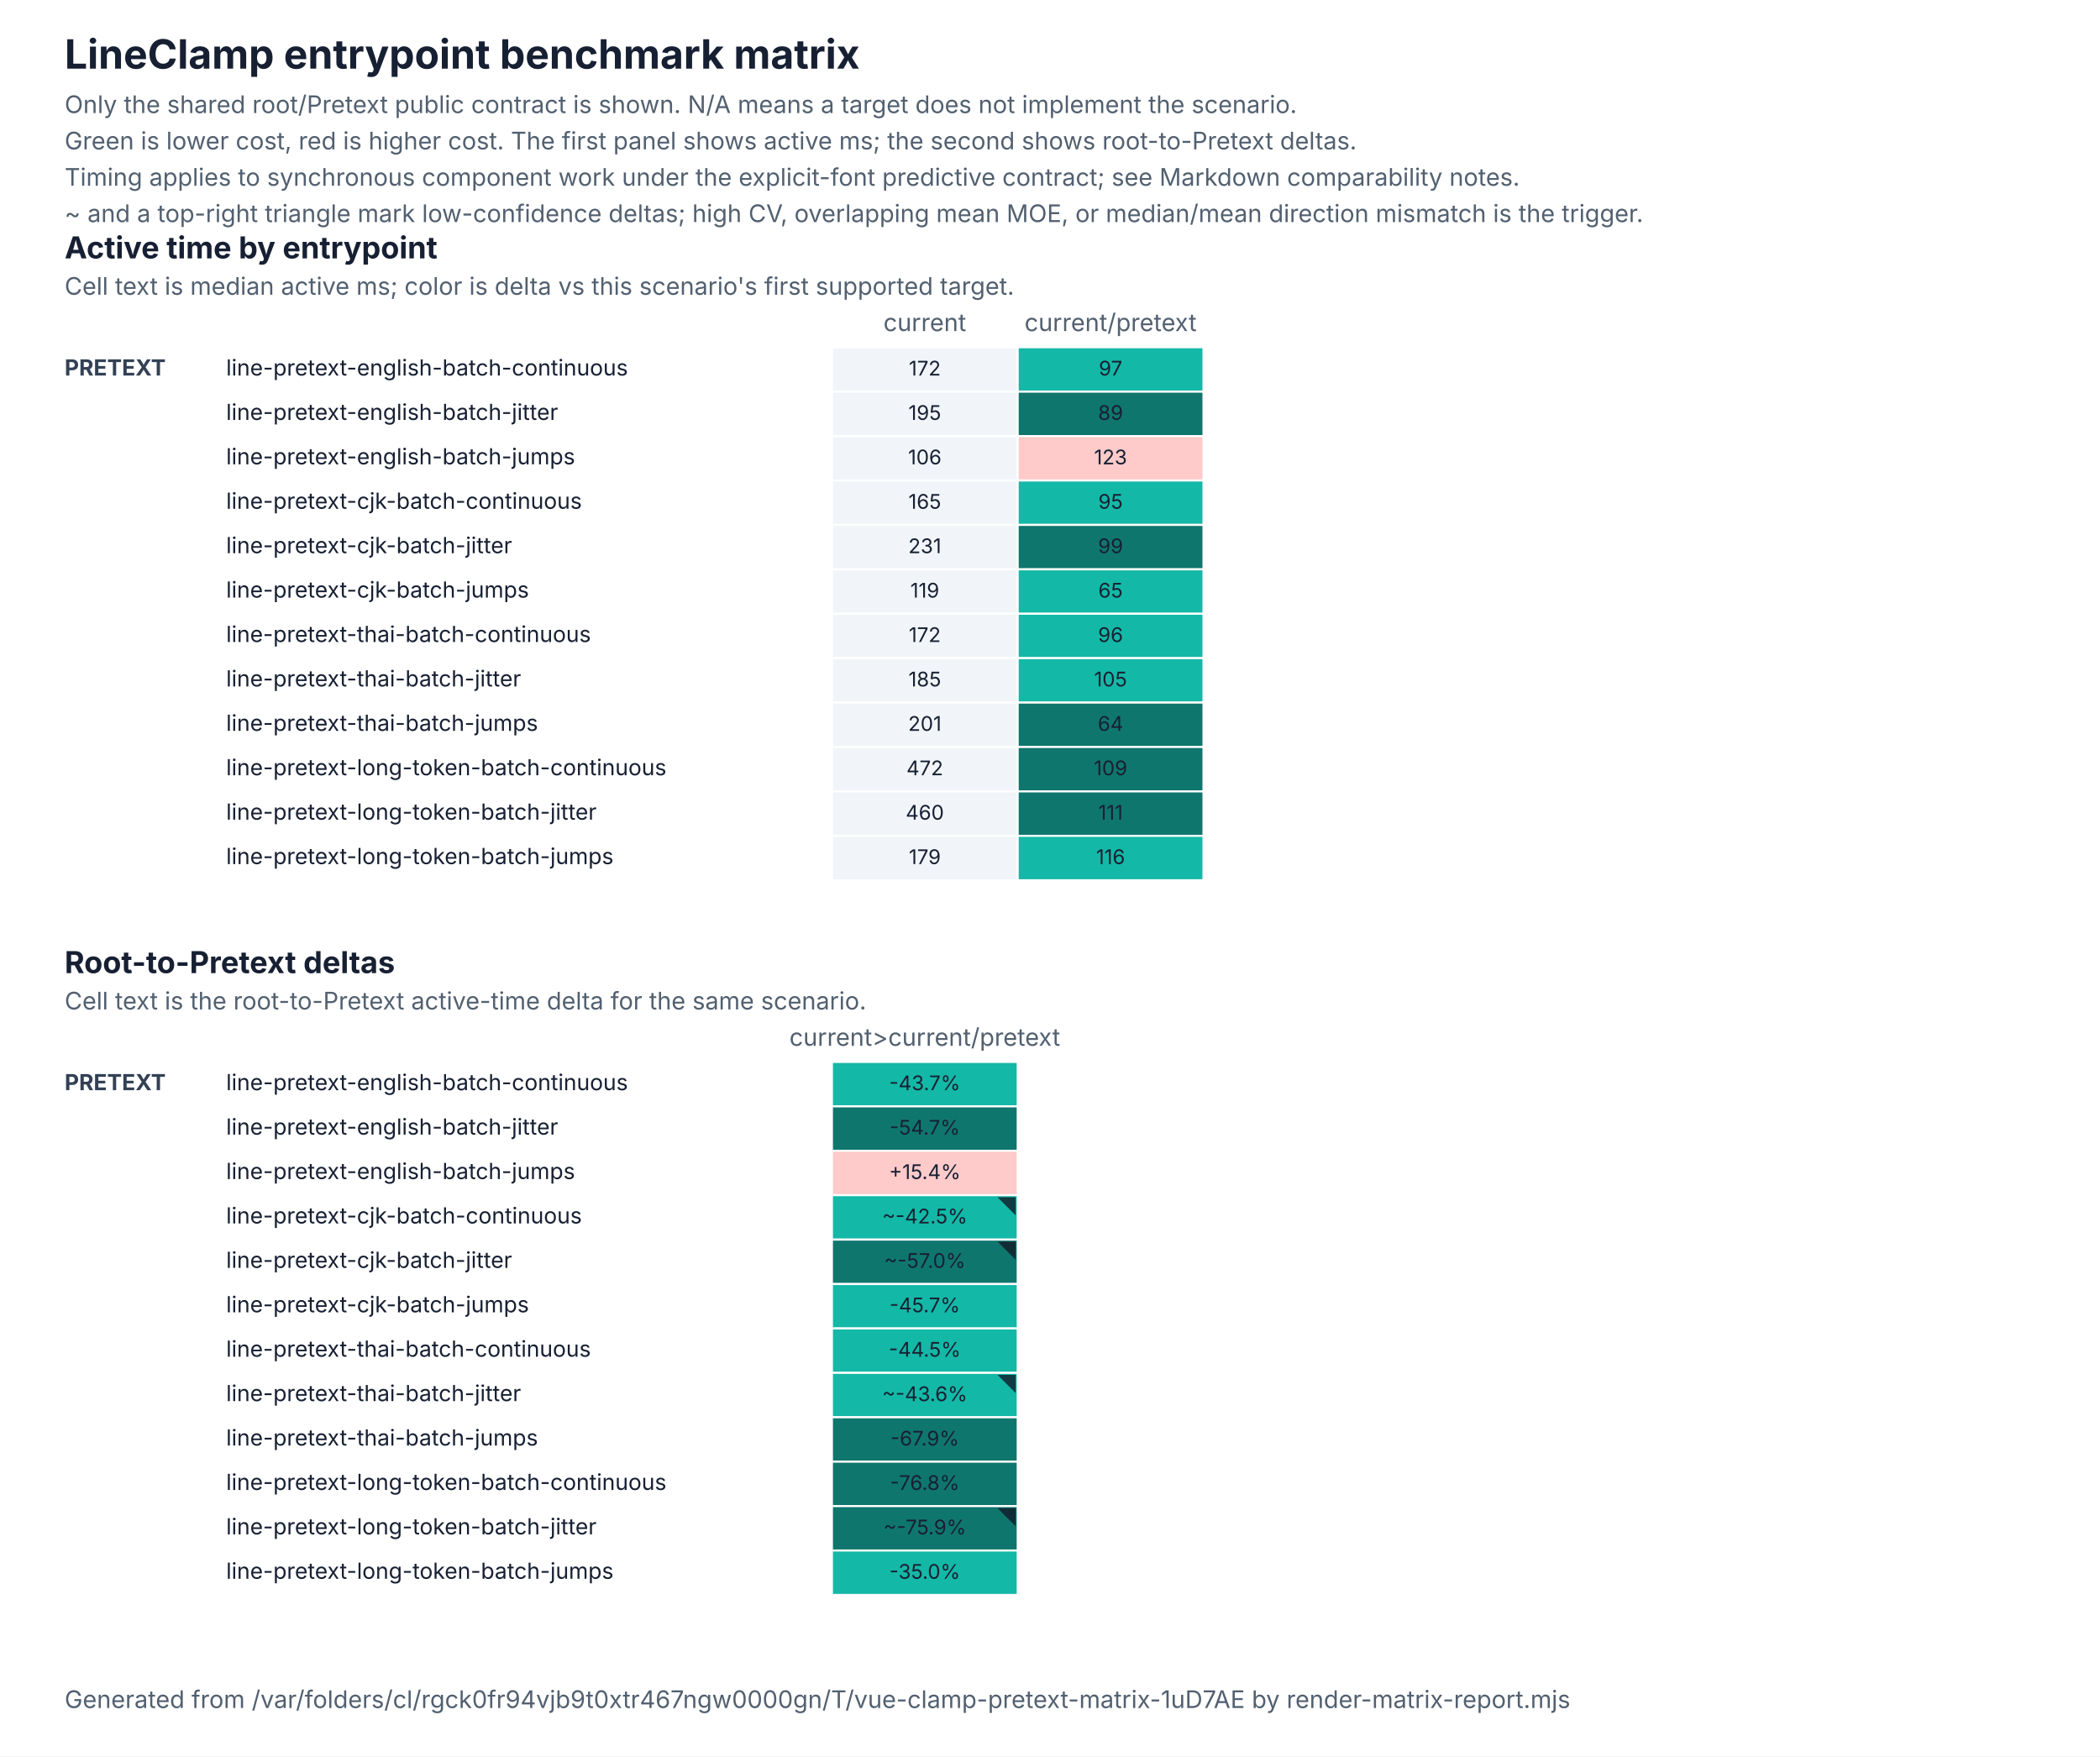
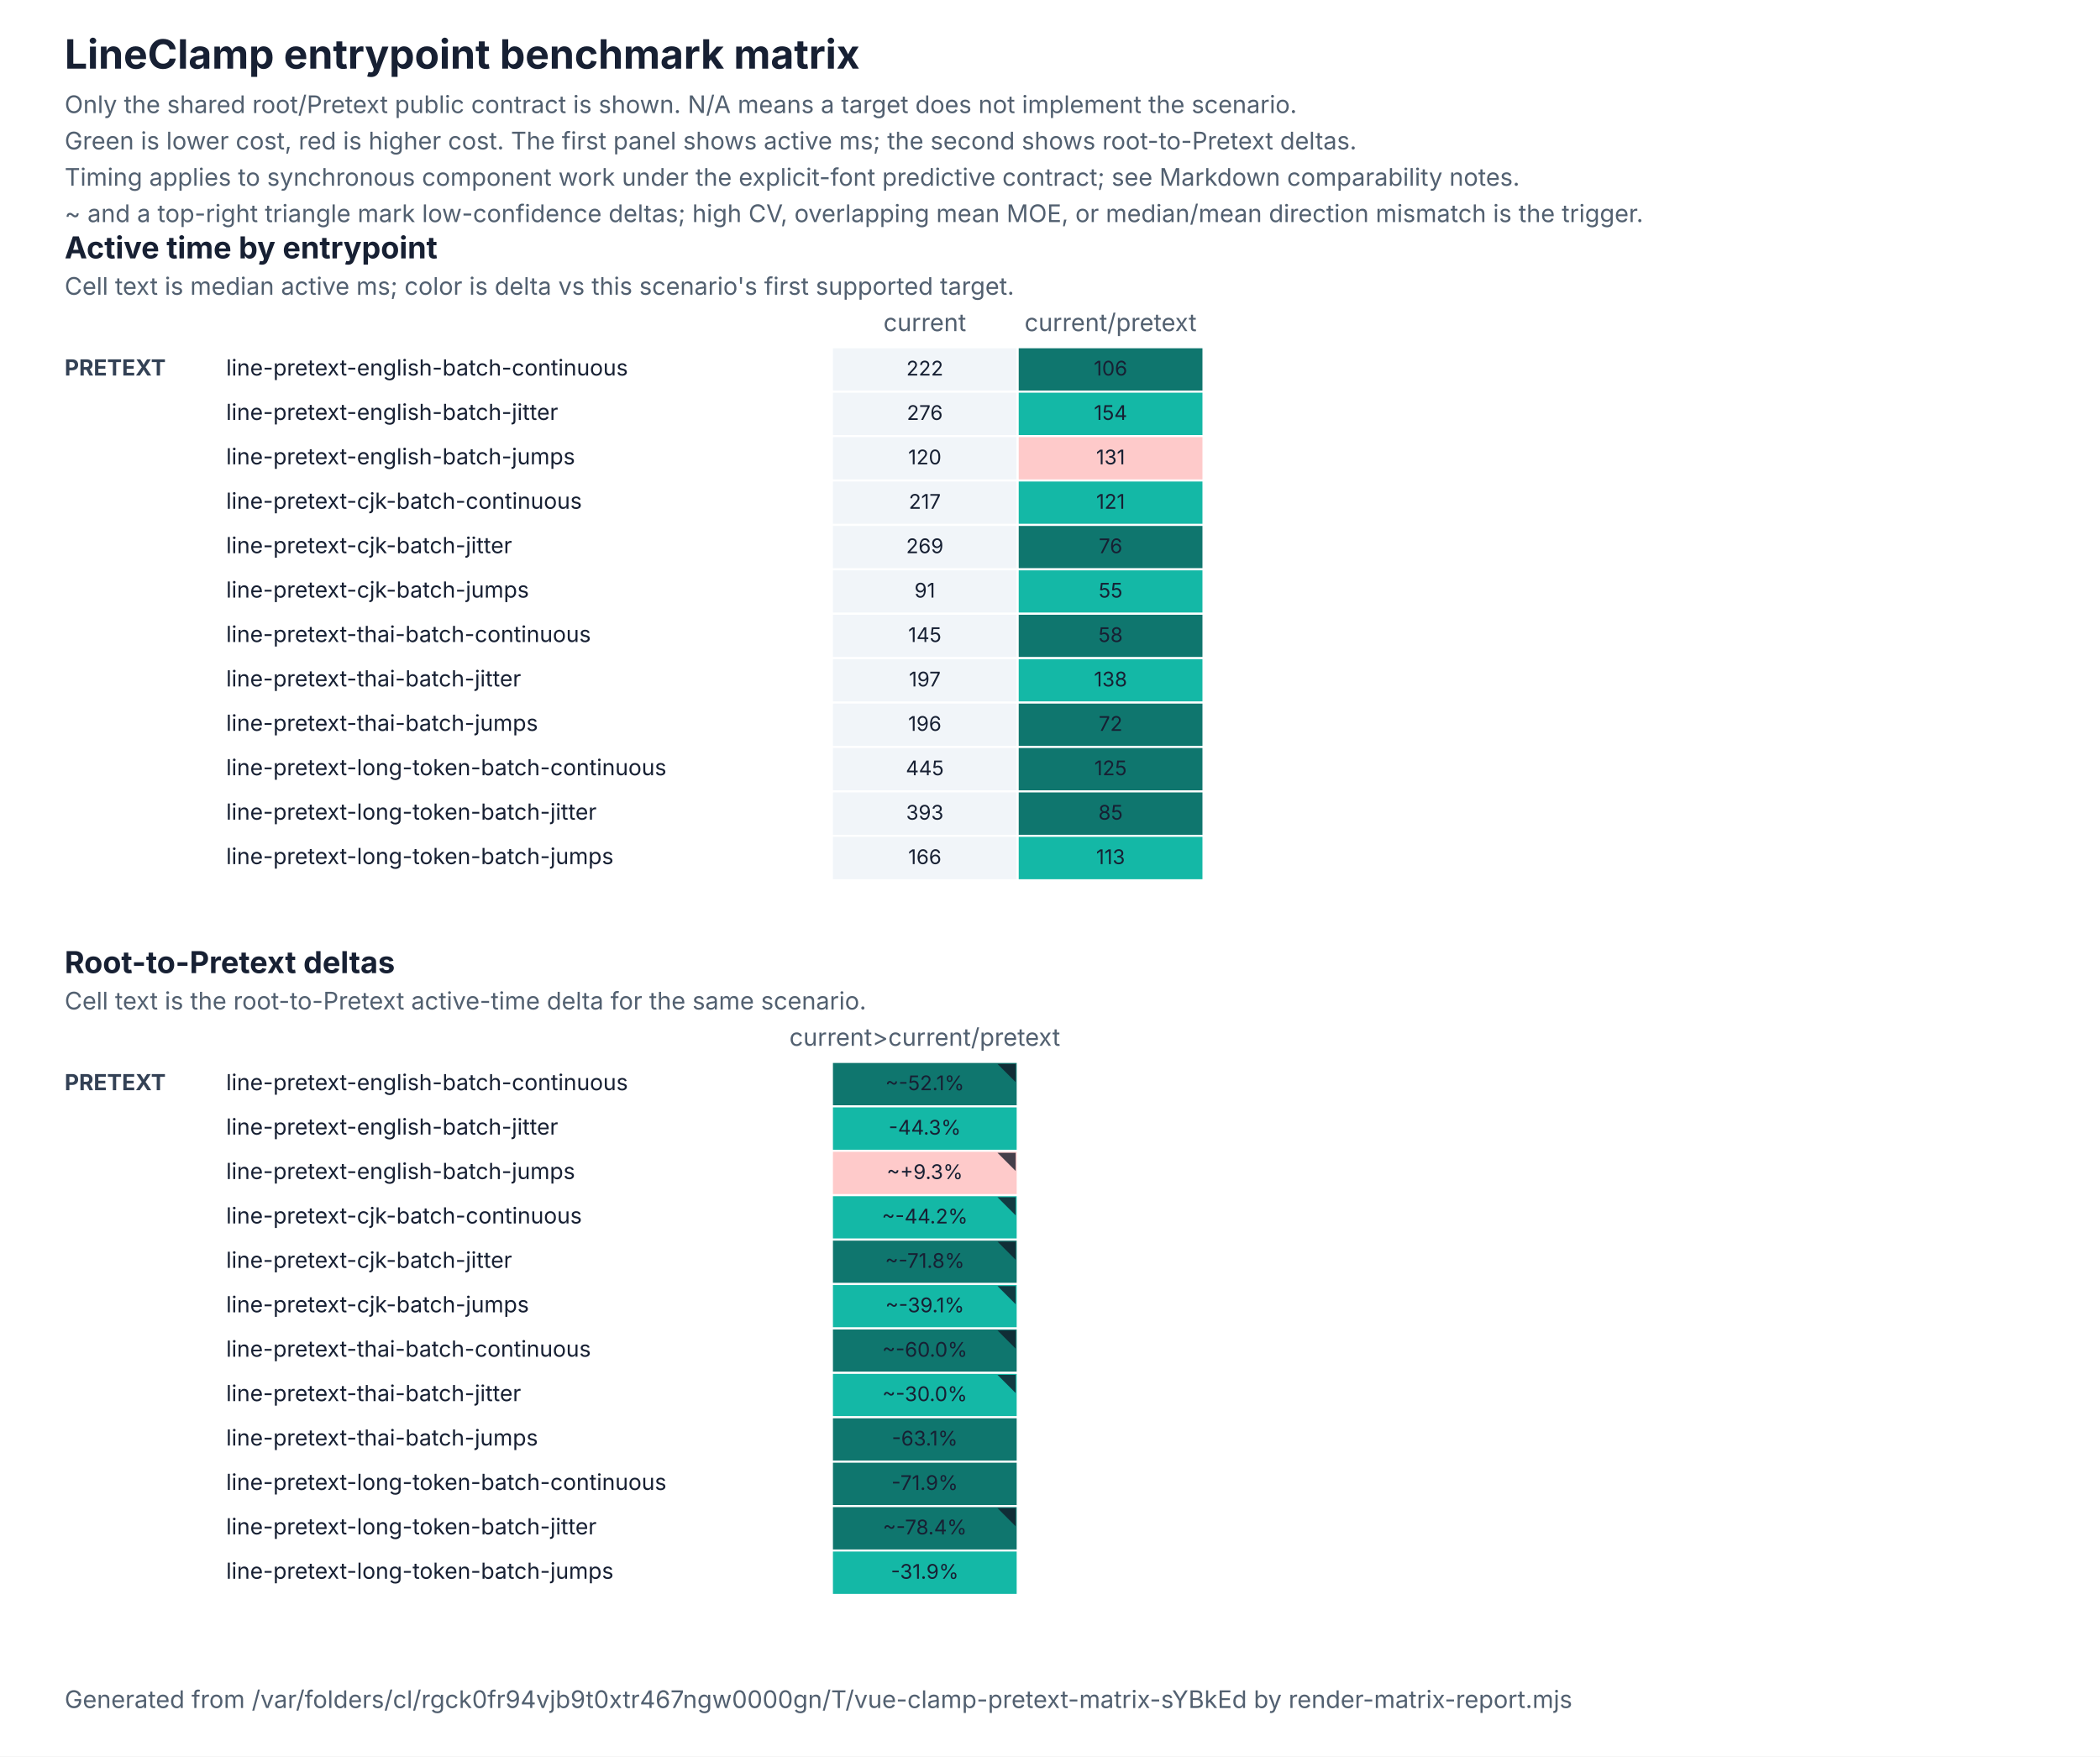
<svg xmlns="http://www.w3.org/2000/svg" width="1040" height="870" viewBox="0 0 1040 870" role="img" aria-labelledby="title desc">
  <style>
text{font-family:-apple-system,BlinkMacSystemFont,"Segoe UI",sans-serif;fill:#172033}.title{font-size:20px;font-weight:700}.panelTitle{font-size:15px;font-weight:700}.axis{font-size:12px;fill:#526070}.scenario{font-size:11px}.cellValue{font-size:10px}.cell{stroke:#fff;stroke-width:1}.group{font-size:11px;font-weight:700;fill:#334155}
</style>
  <rect width="100%" height="100%" fill="#ffffff" />
  <text class="title" x="32" y="34">LineClamp entrypoint benchmark matrix</text>
  <text class="axis" x="32" y="56">Only the shared root/Pretext public contract is shown. N/A means a target does not implement the scenario.</text>
  <text class="axis" x="32" y="74">Green is lower cost, red is higher cost. The first panel shows active ms; the second shows root-to-Pretext deltas.</text>
  <text class="axis" x="32" y="92">Timing applies to synchronous component work under the explicit-font predictive contract; see Markdown comparability notes.</text>
  <text class="axis" x="32" y="110">~ and a top-right triangle mark low-confidence deltas; high CV, overlapping mean MOE, or median/mean direction mismatch is the trigger.</text>
  <text class="panelTitle" x="32" y="128">Active time by entrypoint</text>
  <text class="axis" x="32" y="146">Cell text is median active ms; color is delta vs this scenario's first supported target.</text>
  <text class="axis" x="458" y="164" text-anchor="middle">current</text>
  <text class="axis" x="550" y="164" text-anchor="middle">current/pretext</text>
  <text class="group" x="32" y="186">PRETEXT</text>
  <text class="scenario" x="112" y="186">line-pretext-english-batch-continuous</text>
  <rect class="cell" x="412" y="172" width="92" height="22" fill="#f1f5f9" />
-   <text class="cellValue" x="458" y="186" text-anchor="middle">172</text>
-   <rect class="cell" x="504" y="172" width="92" height="22" fill="#14b8a6" />
-   <text class="cellValue" x="550" y="186" text-anchor="middle">97</text>
+   <text class="cellValue" x="458" y="186" text-anchor="middle">222</text>
+   <rect class="cell" x="504" y="172" width="92" height="22" fill="#0f766e" />
+   <text class="cellValue" x="550" y="186" text-anchor="middle">106</text>
  <text class="scenario" x="112" y="208">line-pretext-english-batch-jitter</text>
  <rect class="cell" x="412" y="194" width="92" height="22" fill="#f1f5f9" />
-   <text class="cellValue" x="458" y="208" text-anchor="middle">195</text>
-   <rect class="cell" x="504" y="194" width="92" height="22" fill="#0f766e" />
-   <text class="cellValue" x="550" y="208" text-anchor="middle">89</text>
+   <text class="cellValue" x="458" y="208" text-anchor="middle">276</text>
+   <rect class="cell" x="504" y="194" width="92" height="22" fill="#14b8a6" />
+   <text class="cellValue" x="550" y="208" text-anchor="middle">154</text>
  <text class="scenario" x="112" y="230">line-pretext-english-batch-jumps</text>
  <rect class="cell" x="412" y="216" width="92" height="22" fill="#f1f5f9" />
-   <text class="cellValue" x="458" y="230" text-anchor="middle">106</text>
+   <text class="cellValue" x="458" y="230" text-anchor="middle">120</text>
  <rect class="cell" x="504" y="216" width="92" height="22" fill="#fecaca" />
-   <text class="cellValue" x="550" y="230" text-anchor="middle">123</text>
+   <text class="cellValue" x="550" y="230" text-anchor="middle">131</text>
  <text class="scenario" x="112" y="252">line-pretext-cjk-batch-continuous</text>
  <rect class="cell" x="412" y="238" width="92" height="22" fill="#f1f5f9" />
-   <text class="cellValue" x="458" y="252" text-anchor="middle">165</text>
+   <text class="cellValue" x="458" y="252" text-anchor="middle">217</text>
  <rect class="cell" x="504" y="238" width="92" height="22" fill="#14b8a6" />
-   <text class="cellValue" x="550" y="252" text-anchor="middle">95</text>
+   <text class="cellValue" x="550" y="252" text-anchor="middle">121</text>
  <text class="scenario" x="112" y="274">line-pretext-cjk-batch-jitter</text>
  <rect class="cell" x="412" y="260" width="92" height="22" fill="#f1f5f9" />
-   <text class="cellValue" x="458" y="274" text-anchor="middle">231</text>
+   <text class="cellValue" x="458" y="274" text-anchor="middle">269</text>
  <rect class="cell" x="504" y="260" width="92" height="22" fill="#0f766e" />
-   <text class="cellValue" x="550" y="274" text-anchor="middle">99</text>
+   <text class="cellValue" x="550" y="274" text-anchor="middle">76</text>
  <text class="scenario" x="112" y="296">line-pretext-cjk-batch-jumps</text>
  <rect class="cell" x="412" y="282" width="92" height="22" fill="#f1f5f9" />
-   <text class="cellValue" x="458" y="296" text-anchor="middle">119</text>
+   <text class="cellValue" x="458" y="296" text-anchor="middle">91</text>
  <rect class="cell" x="504" y="282" width="92" height="22" fill="#14b8a6" />
-   <text class="cellValue" x="550" y="296" text-anchor="middle">65</text>
+   <text class="cellValue" x="550" y="296" text-anchor="middle">55</text>
  <text class="scenario" x="112" y="318">line-pretext-thai-batch-continuous</text>
  <rect class="cell" x="412" y="304" width="92" height="22" fill="#f1f5f9" />
-   <text class="cellValue" x="458" y="318" text-anchor="middle">172</text>
-   <rect class="cell" x="504" y="304" width="92" height="22" fill="#14b8a6" />
-   <text class="cellValue" x="550" y="318" text-anchor="middle">96</text>
+   <text class="cellValue" x="458" y="318" text-anchor="middle">145</text>
+   <rect class="cell" x="504" y="304" width="92" height="22" fill="#0f766e" />
+   <text class="cellValue" x="550" y="318" text-anchor="middle">58</text>
  <text class="scenario" x="112" y="340">line-pretext-thai-batch-jitter</text>
  <rect class="cell" x="412" y="326" width="92" height="22" fill="#f1f5f9" />
-   <text class="cellValue" x="458" y="340" text-anchor="middle">185</text>
+   <text class="cellValue" x="458" y="340" text-anchor="middle">197</text>
  <rect class="cell" x="504" y="326" width="92" height="22" fill="#14b8a6" />
-   <text class="cellValue" x="550" y="340" text-anchor="middle">105</text>
+   <text class="cellValue" x="550" y="340" text-anchor="middle">138</text>
  <text class="scenario" x="112" y="362">line-pretext-thai-batch-jumps</text>
  <rect class="cell" x="412" y="348" width="92" height="22" fill="#f1f5f9" />
-   <text class="cellValue" x="458" y="362" text-anchor="middle">201</text>
+   <text class="cellValue" x="458" y="362" text-anchor="middle">196</text>
  <rect class="cell" x="504" y="348" width="92" height="22" fill="#0f766e" />
-   <text class="cellValue" x="550" y="362" text-anchor="middle">64</text>
+   <text class="cellValue" x="550" y="362" text-anchor="middle">72</text>
  <text class="scenario" x="112" y="384">line-pretext-long-token-batch-continuous</text>
  <rect class="cell" x="412" y="370" width="92" height="22" fill="#f1f5f9" />
-   <text class="cellValue" x="458" y="384" text-anchor="middle">472</text>
+   <text class="cellValue" x="458" y="384" text-anchor="middle">445</text>
  <rect class="cell" x="504" y="370" width="92" height="22" fill="#0f766e" />
-   <text class="cellValue" x="550" y="384" text-anchor="middle">109</text>
+   <text class="cellValue" x="550" y="384" text-anchor="middle">125</text>
  <text class="scenario" x="112" y="406">line-pretext-long-token-batch-jitter</text>
  <rect class="cell" x="412" y="392" width="92" height="22" fill="#f1f5f9" />
-   <text class="cellValue" x="458" y="406" text-anchor="middle">460</text>
+   <text class="cellValue" x="458" y="406" text-anchor="middle">393</text>
  <rect class="cell" x="504" y="392" width="92" height="22" fill="#0f766e" />
-   <text class="cellValue" x="550" y="406" text-anchor="middle">111</text>
+   <text class="cellValue" x="550" y="406" text-anchor="middle">85</text>
  <text class="scenario" x="112" y="428">line-pretext-long-token-batch-jumps</text>
  <rect class="cell" x="412" y="414" width="92" height="22" fill="#f1f5f9" />
-   <text class="cellValue" x="458" y="428" text-anchor="middle">179</text>
+   <text class="cellValue" x="458" y="428" text-anchor="middle">166</text>
  <rect class="cell" x="504" y="414" width="92" height="22" fill="#14b8a6" />
-   <text class="cellValue" x="550" y="428" text-anchor="middle">116</text>
+   <text class="cellValue" x="550" y="428" text-anchor="middle">113</text>
  <text class="panelTitle" x="32" y="482">Root-to-Pretext deltas</text>
  <text class="axis" x="32" y="500">Cell text is the root-to-Pretext active-time delta for the same scenario.</text>
  <text class="axis" x="458" y="518" text-anchor="middle">current&gt;current/pretext</text>
  <text class="group" x="32" y="540">PRETEXT</text>
  <text class="scenario" x="112" y="540">line-pretext-english-batch-continuous</text>
-   <rect class="cell" x="412" y="526" width="92" height="22" fill="#14b8a6" />
-   <text class="cellValue" x="458" y="540" text-anchor="middle">-43.7%</text>
+   <rect class="cell" x="412" y="526" width="92" height="22" fill="#0f766e" />
+   <polygon points="494,527 503,527 503,536" fill="#111827" opacity="0.78" />
+   <text class="cellValue" x="458" y="540" text-anchor="middle">~-52.1%</text>
  <text class="scenario" x="112" y="562">line-pretext-english-batch-jitter</text>
-   <rect class="cell" x="412" y="548" width="92" height="22" fill="#0f766e" />
-   <text class="cellValue" x="458" y="562" text-anchor="middle">-54.7%</text>
+   <rect class="cell" x="412" y="548" width="92" height="22" fill="#14b8a6" />
+   <text class="cellValue" x="458" y="562" text-anchor="middle">-44.3%</text>
  <text class="scenario" x="112" y="584">line-pretext-english-batch-jumps</text>
  <rect class="cell" x="412" y="570" width="92" height="22" fill="#fecaca" />
-   <text class="cellValue" x="458" y="584" text-anchor="middle">+15.4%</text>
+   <polygon points="494,571 503,571 503,580" fill="#111827" opacity="0.78" />
+   <text class="cellValue" x="458" y="584" text-anchor="middle">~+9.3%</text>
  <text class="scenario" x="112" y="606">line-pretext-cjk-batch-continuous</text>
  <rect class="cell" x="412" y="592" width="92" height="22" fill="#14b8a6" />
  <polygon points="494,593 503,593 503,602" fill="#111827" opacity="0.78" />
-   <text class="cellValue" x="458" y="606" text-anchor="middle">~-42.5%</text>
+   <text class="cellValue" x="458" y="606" text-anchor="middle">~-44.2%</text>
  <text class="scenario" x="112" y="628">line-pretext-cjk-batch-jitter</text>
  <rect class="cell" x="412" y="614" width="92" height="22" fill="#0f766e" />
  <polygon points="494,615 503,615 503,624" fill="#111827" opacity="0.78" />
-   <text class="cellValue" x="458" y="628" text-anchor="middle">~-57.0%</text>
+   <text class="cellValue" x="458" y="628" text-anchor="middle">~-71.8%</text>
  <text class="scenario" x="112" y="650">line-pretext-cjk-batch-jumps</text>
  <rect class="cell" x="412" y="636" width="92" height="22" fill="#14b8a6" />
-   <text class="cellValue" x="458" y="650" text-anchor="middle">-45.7%</text>
+   <polygon points="494,637 503,637 503,646" fill="#111827" opacity="0.78" />
+   <text class="cellValue" x="458" y="650" text-anchor="middle">~-39.1%</text>
  <text class="scenario" x="112" y="672">line-pretext-thai-batch-continuous</text>
-   <rect class="cell" x="412" y="658" width="92" height="22" fill="#14b8a6" />
-   <text class="cellValue" x="458" y="672" text-anchor="middle">-44.5%</text>
+   <rect class="cell" x="412" y="658" width="92" height="22" fill="#0f766e" />
+   <polygon points="494,659 503,659 503,668" fill="#111827" opacity="0.78" />
+   <text class="cellValue" x="458" y="672" text-anchor="middle">~-60.0%</text>
  <text class="scenario" x="112" y="694">line-pretext-thai-batch-jitter</text>
  <rect class="cell" x="412" y="680" width="92" height="22" fill="#14b8a6" />
  <polygon points="494,681 503,681 503,690" fill="#111827" opacity="0.78" />
-   <text class="cellValue" x="458" y="694" text-anchor="middle">~-43.6%</text>
+   <text class="cellValue" x="458" y="694" text-anchor="middle">~-30.0%</text>
  <text class="scenario" x="112" y="716">line-pretext-thai-batch-jumps</text>
  <rect class="cell" x="412" y="702" width="92" height="22" fill="#0f766e" />
-   <text class="cellValue" x="458" y="716" text-anchor="middle">-67.9%</text>
+   <text class="cellValue" x="458" y="716" text-anchor="middle">-63.1%</text>
  <text class="scenario" x="112" y="738">line-pretext-long-token-batch-continuous</text>
  <rect class="cell" x="412" y="724" width="92" height="22" fill="#0f766e" />
-   <text class="cellValue" x="458" y="738" text-anchor="middle">-76.8%</text>
+   <text class="cellValue" x="458" y="738" text-anchor="middle">-71.9%</text>
  <text class="scenario" x="112" y="760">line-pretext-long-token-batch-jitter</text>
  <rect class="cell" x="412" y="746" width="92" height="22" fill="#0f766e" />
  <polygon points="494,747 503,747 503,756" fill="#111827" opacity="0.78" />
-   <text class="cellValue" x="458" y="760" text-anchor="middle">~-75.9%</text>
+   <text class="cellValue" x="458" y="760" text-anchor="middle">~-78.4%</text>
  <text class="scenario" x="112" y="782">line-pretext-long-token-batch-jumps</text>
  <rect class="cell" x="412" y="768" width="92" height="22" fill="#14b8a6" />
-   <text class="cellValue" x="458" y="782" text-anchor="middle">-35.0%</text>
-   <text class="axis" x="32" y="846">Generated from /var/folders/cl/rgck0fr94vjb9t0xtr467ngw0000gn/T/vue-clamp-pretext-matrix-1uD7AE by render-matrix-report.mjs</text>
+   <text class="cellValue" x="458" y="782" text-anchor="middle">-31.9%</text>
+   <text class="axis" x="32" y="846">Generated from /var/folders/cl/rgck0fr94vjb9t0xtr467ngw0000gn/T/vue-clamp-pretext-matrix-sYBkEd by render-matrix-report.mjs</text>
</svg>
